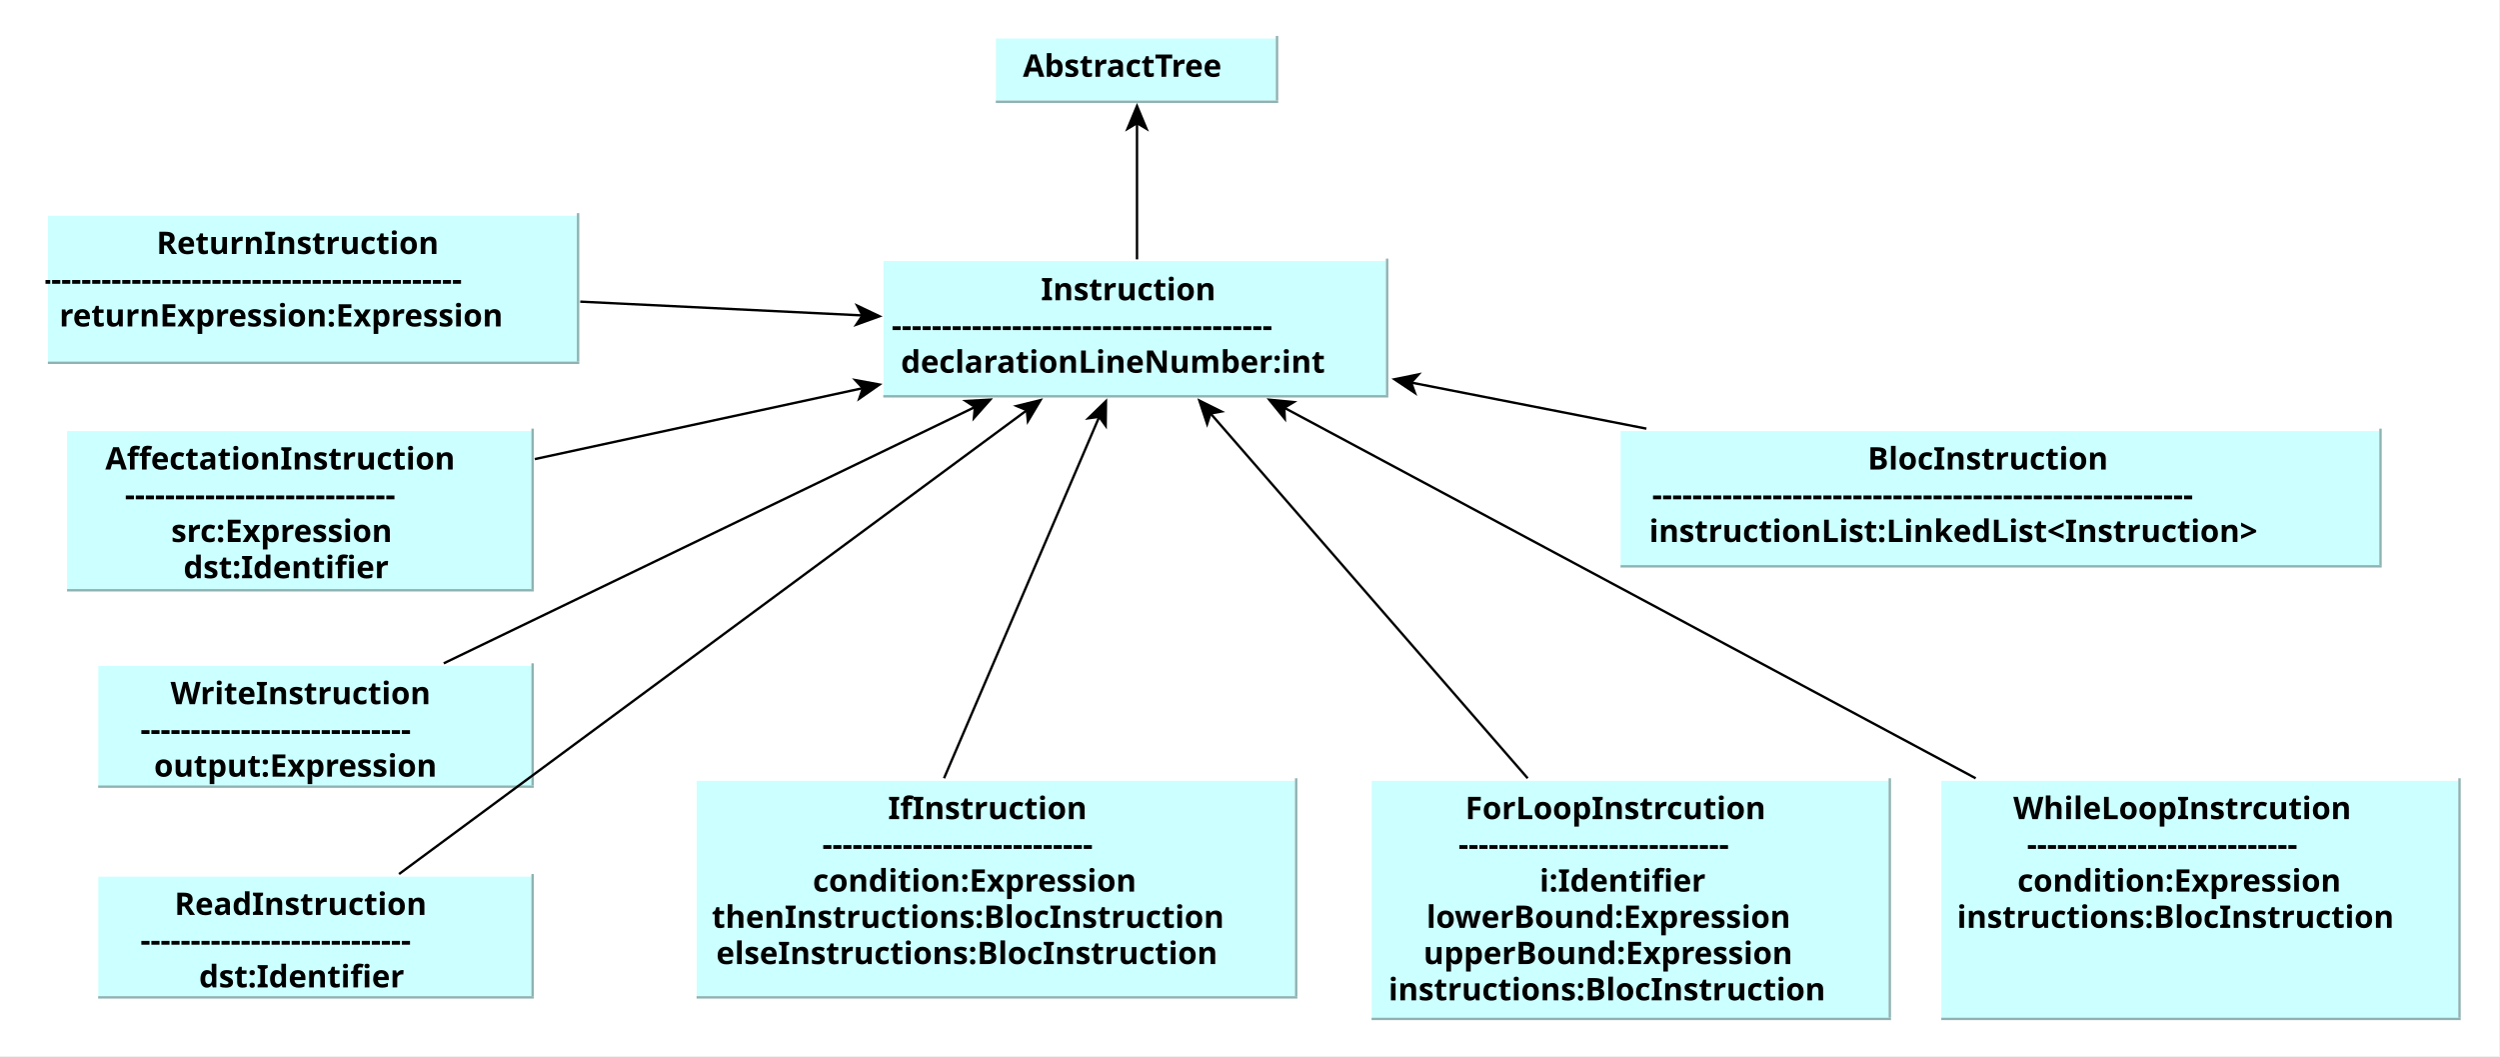
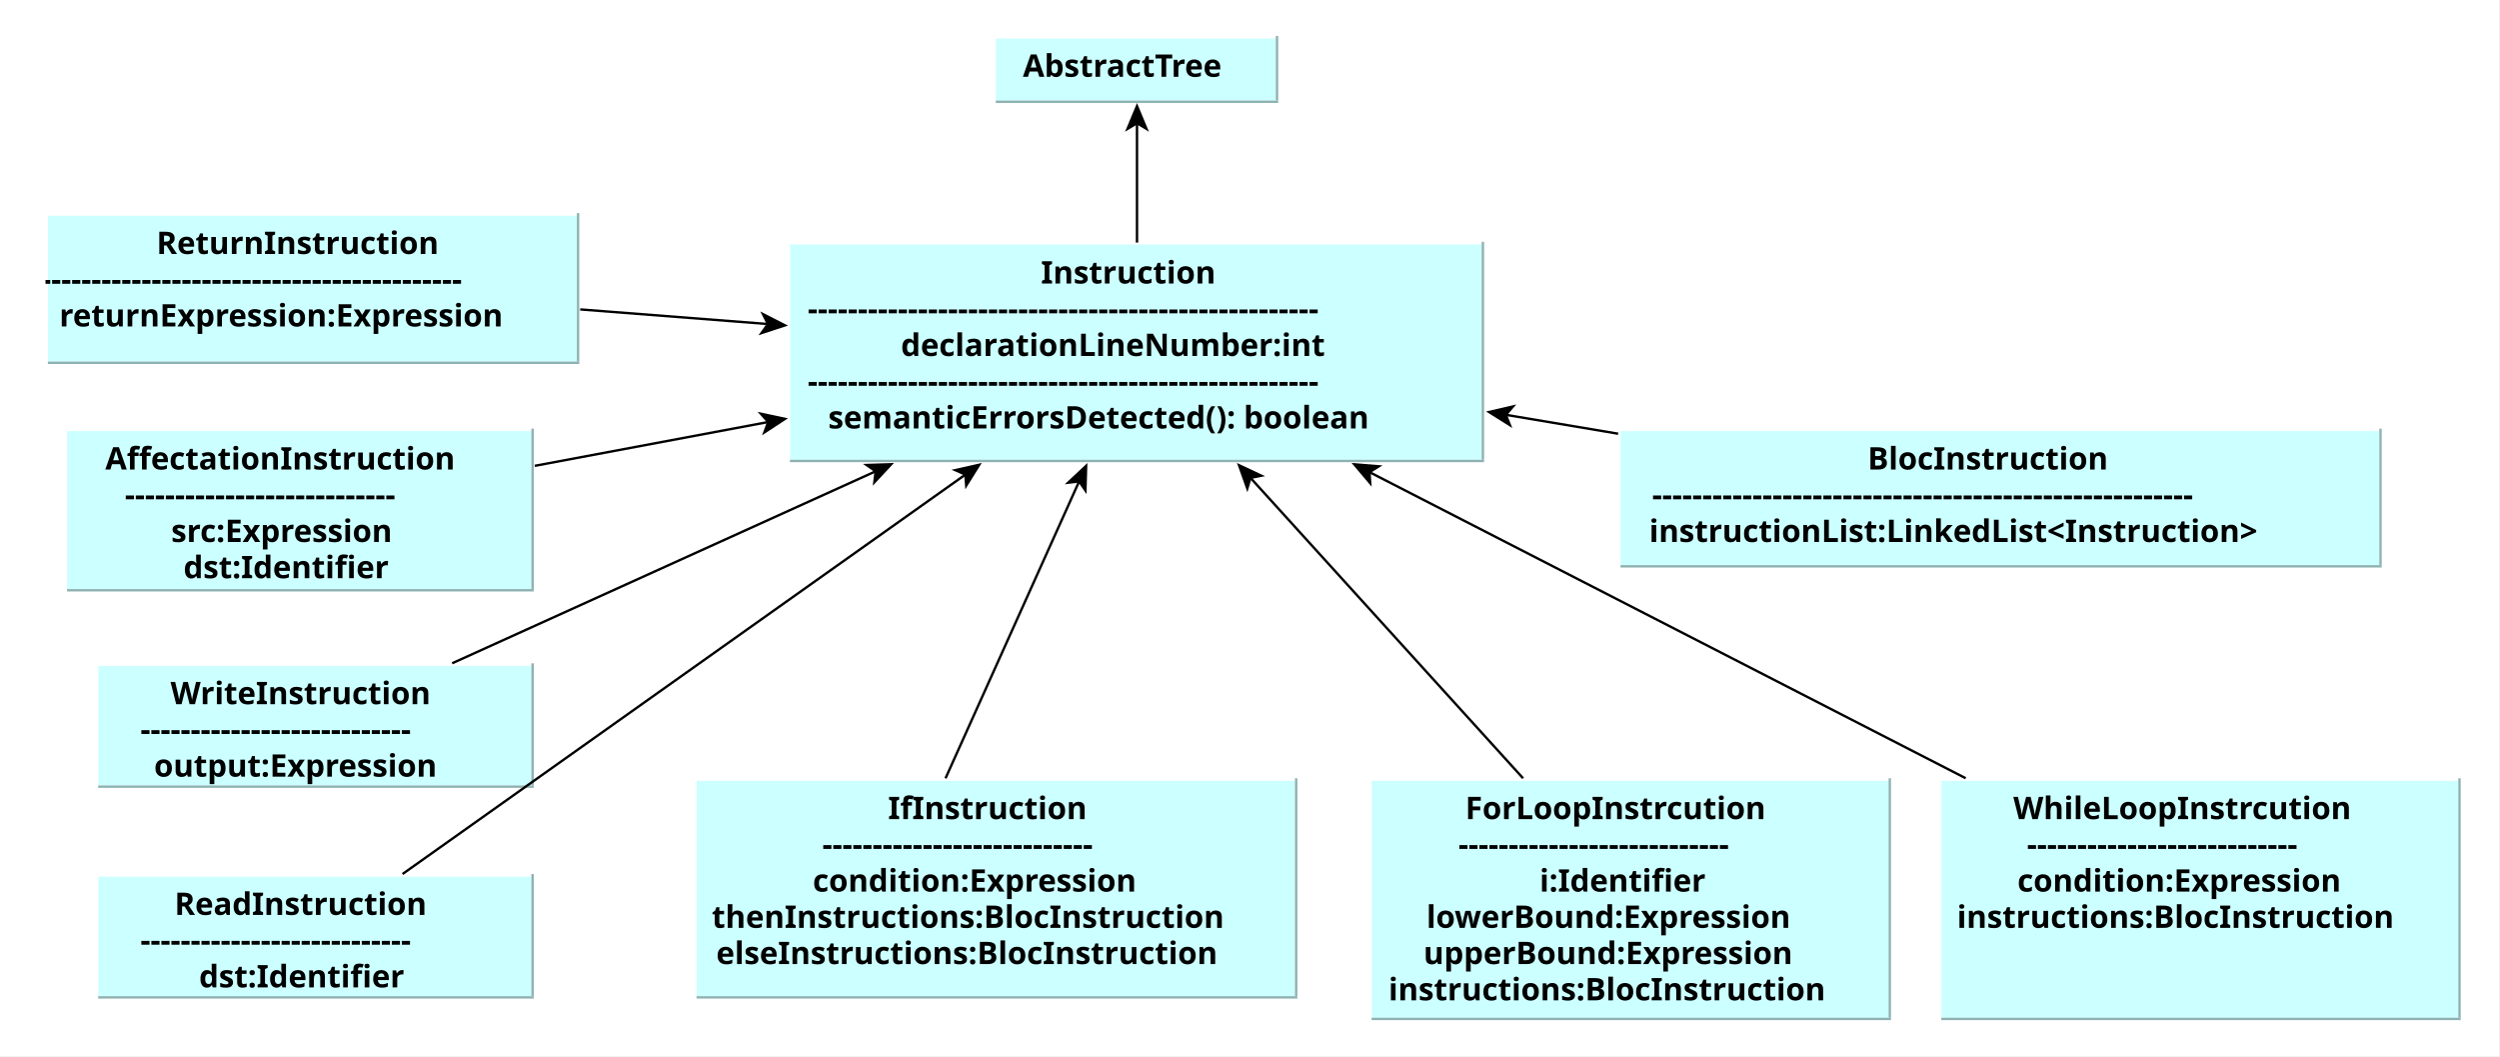
<svg xmlns="http://www.w3.org/2000/svg" fill-opacity="1" color-rendering="auto" color-interpolation="auto" text-rendering="auto" stroke="black" stroke-linecap="square" width="1044" stroke-miterlimit="10" shape-rendering="auto" stroke-opacity="1" fill="black" stroke-dasharray="none" font-weight="normal" stroke-width="1" height="441" font-family="'Dialog'" font-style="normal" stroke-linejoin="miter" font-size="12px" stroke-dashoffset="0" image-rendering="auto">
  <defs id="genericDefs" />
  <g>
    <defs id="defs1">
      <clipPath clipPathUnits="userSpaceOnUse" id="clipPath1">
        <path d="M0 0 L1044 0 L1044 441 L0 441 L0 0 Z" />
      </clipPath>
      <clipPath clipPathUnits="userSpaceOnUse" id="clipPath2">
        <path d="M-238 -17 L806 -17 L806 424 L-238 424 L-238 -17 Z" />
      </clipPath>
      <clipPath clipPathUnits="userSpaceOnUse" id="clipPath3">
        <path d="M177 -2 L177 26 L296 26 L296 -2 Z" />
      </clipPath>
      <clipPath clipPathUnits="userSpaceOnUse" id="clipPath4">
-         <path d="M130 91 L130 149 L342 149 L342 91 Z" />
+         <path d="M91 84 L91 176 L382 176 L382 84 Z" />
      </clipPath>
      <clipPath clipPathUnits="userSpaceOnUse" id="clipPath5">
        <path d="M-211 162 L-211 230 L-15 230 L-15 162 Z" />
      </clipPath>
      <clipPath clipPathUnits="userSpaceOnUse" id="clipPath6">
        <path d="M52 308 L52 400 L304 400 L304 308 Z" />
      </clipPath>
      <clipPath clipPathUnits="userSpaceOnUse" id="clipPath7">
        <path d="M334 308 L334 409 L552 409 L552 308 Z" />
      </clipPath>
      <clipPath clipPathUnits="userSpaceOnUse" id="clipPath8">
        <path d="M438 162 L438 220 L757 220 L757 162 Z" />
      </clipPath>
      <clipPath clipPathUnits="userSpaceOnUse" id="clipPath9">
        <path d="M572 308 L572 409 L790 409 L790 308 Z" />
      </clipPath>
      <clipPath clipPathUnits="userSpaceOnUse" id="clipPath10">
        <path d="M-198 260 L-198 312 L-15 312 L-15 260 Z" />
      </clipPath>
      <clipPath clipPathUnits="userSpaceOnUse" id="clipPath11">
        <path d="M-198 348 L-198 400 L-15 400 L-15 348 Z" />
      </clipPath>
      <clipPath clipPathUnits="userSpaceOnUse" id="clipPath12">
        <path d="M-219 72 L-219 135 L4 135 L4 72 Z" />
      </clipPath>
    </defs>
    <g fill="white" text-rendering="geometricPrecision" shape-rendering="geometricPrecision" transform="translate(238,17)" stroke="white">
      <rect x="-238" width="1044" height="441" y="-17" clip-path="url(#clipPath2)" stroke="none" />
    </g>
    <g fill="rgb(204,255,255)" text-rendering="geometricPrecision" shape-rendering="geometricPrecision" transform="matrix(1,0,0,1,238,17)" stroke="rgb(204,255,255)">
      <rect x="178" width="117" height="26" y="-1" clip-path="url(#clipPath2)" stroke="none" />
      <rect x="177" y="-2" clip-path="url(#clipPath2)" fill="white" width="1" height="28" stroke="none" />
      <rect x="178" y="-2" clip-path="url(#clipPath2)" fill="white" width="117" height="1" stroke="none" />
      <rect x="178" y="25" clip-path="url(#clipPath2)" fill="rgb(142,178,178)" width="118" height="1" stroke="none" />
      <rect x="295" y="-2" clip-path="url(#clipPath2)" fill="rgb(142,178,178)" width="1" height="27" stroke="none" />
    </g>
    <g font-size="13px" stroke-linecap="butt" transform="matrix(1,0,0,1,238,17)" text-rendering="geometricPrecision" font-family="sans-serif" shape-rendering="geometricPrecision" font-weight="bold" stroke-miterlimit="1.45">
      <text x="189.332" xml:space="preserve" y="15.067" clip-path="url(#clipPath3)" stroke="none">AbstractTree</text>
    </g>
    <g fill="rgb(204,255,255)" text-rendering="geometricPrecision" shape-rendering="geometricPrecision" transform="matrix(1,0,0,1,238,17)" stroke="rgb(204,255,255)">
-       <rect x="131" width="210" height="56" y="92" clip-path="url(#clipPath2)" stroke="none" />
-       <rect x="130" y="91" clip-path="url(#clipPath2)" fill="white" width="1" height="58" stroke="none" />
-       <rect x="131" y="91" clip-path="url(#clipPath2)" fill="white" width="210" height="1" stroke="none" />
-       <rect x="131" y="148" clip-path="url(#clipPath2)" fill="rgb(142,178,178)" width="211" height="1" stroke="none" />
-       <rect x="341" y="91" clip-path="url(#clipPath2)" fill="rgb(142,178,178)" width="1" height="57" stroke="none" />
+       <rect x="92" width="289" height="90" y="85" clip-path="url(#clipPath2)" stroke="none" />
+       <rect x="91" y="84" clip-path="url(#clipPath2)" fill="white" width="1" height="92" stroke="none" />
+       <rect x="92" y="84" clip-path="url(#clipPath2)" fill="white" width="289" height="1" stroke="none" />
+       <rect x="92" y="175" clip-path="url(#clipPath2)" fill="rgb(142,178,178)" width="290" height="1" stroke="none" />
+       <rect x="381" y="84" clip-path="url(#clipPath2)" fill="rgb(142,178,178)" width="1" height="91" stroke="none" />
    </g>
    <g font-size="13px" stroke-linecap="butt" transform="matrix(1,0,0,1,238,17)" text-rendering="geometricPrecision" font-family="sans-serif" shape-rendering="geometricPrecision" font-weight="bold" stroke-miterlimit="1.45">
-       <text x="196.864" xml:space="preserve" y="108.393" clip-path="url(#clipPath4)" stroke="none">Instruction</text>
-       <text x="134.485" xml:space="preserve" y="123.526" clip-path="url(#clipPath4)" stroke="none">--------------------------------------</text>
-       <text x="138.376" xml:space="preserve" y="138.659" clip-path="url(#clipPath4)" stroke="none">declarationLineNumber:int</text>
+       <text x="196.864" xml:space="preserve" y="101.393" clip-path="url(#clipPath4)" stroke="none">Instruction</text>
+       <text x="99.415" xml:space="preserve" y="116.526" clip-path="url(#clipPath4)" stroke="none">---------------------------------------------------</text>
+       <text x="138.376" xml:space="preserve" y="131.659" clip-path="url(#clipPath4)" stroke="none">declarationLineNumber:int</text>
+       <text x="99.415" xml:space="preserve" y="146.792" clip-path="url(#clipPath4)" stroke="none">---------------------------------------------------</text>
+       <text x="107.978" xml:space="preserve" y="161.924" clip-path="url(#clipPath4)" stroke="none">semanticErrorsDetected(): boolean</text>
    </g>
    <g fill="rgb(204,255,255)" text-rendering="geometricPrecision" shape-rendering="geometricPrecision" transform="matrix(1,0,0,1,238,17)" stroke="rgb(204,255,255)">
      <rect x="-210" width="194" height="66" y="163" clip-path="url(#clipPath2)" stroke="none" />
      <rect x="-211" y="162" clip-path="url(#clipPath2)" fill="white" width="1" height="68" stroke="none" />
      <rect x="-210" y="162" clip-path="url(#clipPath2)" fill="white" width="194" height="1" stroke="none" />
      <rect x="-210" y="229" clip-path="url(#clipPath2)" fill="rgb(142,178,178)" width="195" height="1" stroke="none" />
      <rect x="-16" y="162" clip-path="url(#clipPath2)" fill="rgb(142,178,178)" width="1" height="67" stroke="none" />
    </g>
    <g font-size="13px" stroke-linecap="butt" transform="matrix(1,0,0,1,238,17)" text-rendering="geometricPrecision" font-family="sans-serif" shape-rendering="geometricPrecision" font-weight="bold" stroke-miterlimit="1.45">
      <text x="-194.006" xml:space="preserve" y="179.067" clip-path="url(#clipPath5)" stroke="none">AffectationInstruction</text>
      <text x="-185.839" xml:space="preserve" y="194.2" clip-path="url(#clipPath5)" stroke="none">---------------------------</text>
      <text x="-166.485" xml:space="preserve" y="209.333" clip-path="url(#clipPath5)" stroke="none">src:Expression</text>
      <text x="-161.341" xml:space="preserve" y="224.465" clip-path="url(#clipPath5)" stroke="none">dst:Identifier</text>
    </g>
    <g fill="rgb(204,255,255)" text-rendering="geometricPrecision" shape-rendering="geometricPrecision" transform="matrix(1,0,0,1,238,17)" stroke="rgb(204,255,255)">
      <rect x="53" width="250" height="90" y="309" clip-path="url(#clipPath2)" stroke="none" />
      <rect x="52" y="308" clip-path="url(#clipPath2)" fill="white" width="1" height="92" stroke="none" />
      <rect x="53" y="308" clip-path="url(#clipPath2)" fill="white" width="250" height="1" stroke="none" />
      <rect x="53" y="399" clip-path="url(#clipPath2)" fill="rgb(142,178,178)" width="251" height="1" stroke="none" />
      <rect x="303" y="308" clip-path="url(#clipPath2)" fill="rgb(142,178,178)" width="1" height="91" stroke="none" />
    </g>
    <g font-size="13px" stroke-linecap="butt" transform="matrix(1,0,0,1,238,17)" text-rendering="geometricPrecision" font-family="sans-serif" shape-rendering="geometricPrecision" font-weight="bold" stroke-miterlimit="1.45">
      <text x="132.992" xml:space="preserve" y="325.067" clip-path="url(#clipPath6)" stroke="none">IfInstruction</text>
      <text x="105.536" xml:space="preserve" y="340.2" clip-path="url(#clipPath6)" stroke="none">---------------------------</text>
      <text x="101.562" xml:space="preserve" y="355.332" clip-path="url(#clipPath6)" stroke="none">condition:Expression</text>
      <text x="59.363" xml:space="preserve" y="370.465" clip-path="url(#clipPath6)" stroke="none">thenInstructions:BlocInstruction</text>
      <text x="61.219" xml:space="preserve" y="385.598" clip-path="url(#clipPath6)" stroke="none">elseInstructions:BlocInstruction</text>
    </g>
    <g fill="rgb(204,255,255)" text-rendering="geometricPrecision" shape-rendering="geometricPrecision" transform="matrix(1,0,0,1,238,17)" stroke="rgb(204,255,255)">
      <rect x="335" width="216" height="99" y="309" clip-path="url(#clipPath2)" stroke="none" />
      <rect x="334" y="308" clip-path="url(#clipPath2)" fill="white" width="1" height="101" stroke="none" />
      <rect x="335" y="308" clip-path="url(#clipPath2)" fill="white" width="216" height="1" stroke="none" />
      <rect x="335" y="408" clip-path="url(#clipPath2)" fill="rgb(142,178,178)" width="217" height="1" stroke="none" />
      <rect x="551" y="308" clip-path="url(#clipPath2)" fill="rgb(142,178,178)" width="1" height="100" stroke="none" />
    </g>
    <g font-size="13px" stroke-linecap="butt" transform="matrix(1,0,0,1,238,17)" text-rendering="geometricPrecision" font-family="sans-serif" shape-rendering="geometricPrecision" font-weight="bold" stroke-miterlimit="1.45">
      <text x="374.152" xml:space="preserve" y="325.067" clip-path="url(#clipPath7)" stroke="none">ForLoopInstrcution</text>
      <text x="371.286" xml:space="preserve" y="340.2" clip-path="url(#clipPath7)" stroke="none">---------------------------</text>
      <text x="405.185" xml:space="preserve" y="355.332" clip-path="url(#clipPath7)" stroke="none">i:Identifier</text>
      <text x="357.927" xml:space="preserve" y="370.465" clip-path="url(#clipPath7)" stroke="none">lowerBound:Expression</text>
      <text x="356.692" xml:space="preserve" y="385.598" clip-path="url(#clipPath7)" stroke="none">upperBound:Expression</text>
      <text x="342.074" xml:space="preserve" y="400.731" clip-path="url(#clipPath7)" stroke="none">instructions:BlocInstruction</text>
    </g>
    <g fill="rgb(204,255,255)" text-rendering="geometricPrecision" shape-rendering="geometricPrecision" transform="matrix(1,0,0,1,238,17)" stroke="rgb(204,255,255)">
      <rect x="439" width="317" height="56" y="163" clip-path="url(#clipPath2)" stroke="none" />
      <rect x="438" y="162" clip-path="url(#clipPath2)" fill="white" width="1" height="58" stroke="none" />
      <rect x="439" y="162" clip-path="url(#clipPath2)" fill="white" width="317" height="1" stroke="none" />
      <rect x="439" y="219" clip-path="url(#clipPath2)" fill="rgb(142,178,178)" width="318" height="1" stroke="none" />
      <rect x="756" y="162" clip-path="url(#clipPath2)" fill="rgb(142,178,178)" width="1" height="57" stroke="none" />
    </g>
    <g font-size="13px" stroke-linecap="butt" transform="matrix(1,0,0,1,238,17)" text-rendering="geometricPrecision" font-family="sans-serif" shape-rendering="geometricPrecision" font-weight="bold" stroke-miterlimit="1.45">
      <text x="542.238" xml:space="preserve" y="179.067" clip-path="url(#clipPath8)" stroke="none">BlocInstruction</text>
      <text x="452.196" xml:space="preserve" y="194.2" clip-path="url(#clipPath8)" stroke="none">------------------------------------------------------</text>
      <text x="450.965" xml:space="preserve" y="209.333" clip-path="url(#clipPath8)" stroke="none">instructionList:LinkedList&lt;Instruction&gt; </text>
    </g>
    <g fill="rgb(204,255,255)" text-rendering="geometricPrecision" shape-rendering="geometricPrecision" transform="matrix(1,0,0,1,238,17)" stroke="rgb(204,255,255)">
      <rect x="573" width="216" height="99" y="309" clip-path="url(#clipPath2)" stroke="none" />
      <rect x="572" y="308" clip-path="url(#clipPath2)" fill="white" width="1" height="101" stroke="none" />
      <rect x="573" y="308" clip-path="url(#clipPath2)" fill="white" width="216" height="1" stroke="none" />
      <rect x="573" y="408" clip-path="url(#clipPath2)" fill="rgb(142,178,178)" width="217" height="1" stroke="none" />
      <rect x="789" y="308" clip-path="url(#clipPath2)" fill="rgb(142,178,178)" width="1" height="100" stroke="none" />
    </g>
    <g font-size="13px" stroke-linecap="butt" transform="matrix(1,0,0,1,238,17)" text-rendering="geometricPrecision" font-family="sans-serif" shape-rendering="geometricPrecision" font-weight="bold" stroke-miterlimit="1.45">
      <text x="603.101" xml:space="preserve" y="325.067" clip-path="url(#clipPath9)" stroke="none">WhileLoopInstrcution</text>
      <text x="608.786" xml:space="preserve" y="340.2" clip-path="url(#clipPath9)" stroke="none">---------------------------</text>
      <text x="604.812" xml:space="preserve" y="355.332" clip-path="url(#clipPath9)" stroke="none">condition:Expression</text>
      <text x="579.574" xml:space="preserve" y="370.465" clip-path="url(#clipPath9)" stroke="none">instructions:BlocInstruction</text>
    </g>
    <g fill="rgb(204,255,255)" text-rendering="geometricPrecision" shape-rendering="geometricPrecision" transform="matrix(1,0,0,1,238,17)" stroke="rgb(204,255,255)">
      <rect x="-197" width="181" height="50" y="261" clip-path="url(#clipPath2)" stroke="none" />
      <rect x="-198" y="260" clip-path="url(#clipPath2)" fill="white" width="1" height="52" stroke="none" />
      <rect x="-197" y="260" clip-path="url(#clipPath2)" fill="white" width="181" height="1" stroke="none" />
      <rect x="-197" y="311" clip-path="url(#clipPath2)" fill="rgb(142,178,178)" width="182" height="1" stroke="none" />
      <rect x="-16" y="260" clip-path="url(#clipPath2)" fill="rgb(142,178,178)" width="1" height="51" stroke="none" />
    </g>
    <g font-size="13px" stroke-linecap="butt" transform="matrix(1,0,0,1,238,17)" text-rendering="geometricPrecision" font-family="sans-serif" shape-rendering="geometricPrecision" font-weight="bold" stroke-miterlimit="1.45">
      <text x="-166.755" xml:space="preserve" y="277.067" clip-path="url(#clipPath10)" stroke="none">WriteInstruction</text>
      <text x="-179.339" xml:space="preserve" y="292.2" clip-path="url(#clipPath10)" stroke="none">---------------------------</text>
      <text x="-173.645" xml:space="preserve" y="307.332" clip-path="url(#clipPath10)" stroke="none">output:Expression</text>
    </g>
    <g fill="rgb(204,255,255)" text-rendering="geometricPrecision" shape-rendering="geometricPrecision" transform="matrix(1,0,0,1,238,17)" stroke="rgb(204,255,255)">
      <rect x="-197" width="181" height="50" y="349" clip-path="url(#clipPath2)" stroke="none" />
      <rect x="-198" y="348" clip-path="url(#clipPath2)" fill="white" width="1" height="52" stroke="none" />
      <rect x="-197" y="348" clip-path="url(#clipPath2)" fill="white" width="181" height="1" stroke="none" />
      <rect x="-197" y="399" clip-path="url(#clipPath2)" fill="rgb(142,178,178)" width="182" height="1" stroke="none" />
      <rect x="-16" y="348" clip-path="url(#clipPath2)" fill="rgb(142,178,178)" width="1" height="51" stroke="none" />
    </g>
    <g font-size="13px" stroke-linecap="butt" transform="matrix(1,0,0,1,238,17)" text-rendering="geometricPrecision" font-family="sans-serif" shape-rendering="geometricPrecision" font-weight="bold" stroke-miterlimit="1.45">
      <text x="-165.089" xml:space="preserve" y="365.067" clip-path="url(#clipPath11)" stroke="none">ReadInstruction</text>
      <text x="-179.339" xml:space="preserve" y="380.2" clip-path="url(#clipPath11)" stroke="none">---------------------------</text>
      <text x="-154.841" xml:space="preserve" y="395.332" clip-path="url(#clipPath11)" stroke="none">dst:Identifier</text>
    </g>
    <g fill="rgb(204,255,255)" text-rendering="geometricPrecision" shape-rendering="geometricPrecision" transform="matrix(1,0,0,1,238,17)" stroke="rgb(204,255,255)">
      <rect x="-218" width="221" height="61" y="73" clip-path="url(#clipPath2)" stroke="none" />
      <rect x="-219" y="72" clip-path="url(#clipPath2)" fill="white" width="1" height="63" stroke="none" />
      <rect x="-218" y="72" clip-path="url(#clipPath2)" fill="white" width="221" height="1" stroke="none" />
      <rect x="-218" y="134" clip-path="url(#clipPath2)" fill="rgb(142,178,178)" width="222" height="1" stroke="none" />
      <rect x="3" y="72" clip-path="url(#clipPath2)" fill="rgb(142,178,178)" width="1" height="62" stroke="none" />
    </g>
    <g font-size="13px" stroke-linecap="butt" transform="matrix(1,0,0,1,238,17)" text-rendering="geometricPrecision" font-family="sans-serif" shape-rendering="geometricPrecision" font-weight="bold" stroke-miterlimit="1.45">
      <text x="-172.617" xml:space="preserve" y="89.067" clip-path="url(#clipPath12)" stroke="none">ReturnInstruction</text>
      <text x="-220.806" xml:space="preserve" y="104.2" clip-path="url(#clipPath12)" stroke="none">------------------------------------------</text>
      <text x="-213.198" xml:space="preserve" y="119.332" clip-path="url(#clipPath12)" stroke="none">returnExpression:Expression</text>
-       <path fill="none" d="M237 91.314 L237 33.981" clip-path="url(#clipPath2)" />
-       <path d="M237 25.981 L232 37.981 L237 34.981 L242 37.981 Z" stroke="none" clip-path="url(#clipPath2)" />
-       <path fill="none" d="M-14.605 174.726 L122.881 145" clip-path="url(#clipPath2)" />
-       <path d="M130.701 143.309 L117.915 140.958 L121.904 145.211 L120.028 150.732 Z" stroke="none" clip-path="url(#clipPath2)" />
-       <path fill="none" d="M156.386 307.989 L221.384 156.678" clip-path="url(#clipPath2)" />
-       <path d="M224.542 149.328 L215.212 158.38 L220.99 157.597 L224.4 162.327 Z" stroke="none" clip-path="url(#clipPath2)" />
-       <path fill="none" d="M400.207 307.998 L267.452 155.343" clip-path="url(#clipPath2)" />
-       <path d="M262.202 149.306 L266.304 161.642 L268.108 156.097 L273.85 155.08 Z" stroke="none" clip-path="url(#clipPath2)" />
-       <path fill="none" d="M449.816 162.004 L351.129 142.677" clip-path="url(#clipPath2)" />
-       <path d="M343.278 141.14 L354.093 148.353 L352.11 142.869 L356.015 138.539 Z" stroke="none" clip-path="url(#clipPath2)" />
-       <path fill="none" d="M587.375 308.013 L298.157 153.086" clip-path="url(#clipPath2)" />
-       <path d="M291.105 149.309 L299.322 159.382 L299.038 153.558 L304.043 150.567 Z" stroke="none" clip-path="url(#clipPath2)" />
-       <path fill="none" d="M-52.618 260.012 L169.657 152.806" clip-path="url(#clipPath2)" />
-       <path d="M176.863 149.331 L163.882 150.04 L168.757 153.241 L168.227 159.047 Z" stroke="none" clip-path="url(#clipPath2)" />
-       <path fill="none" d="M-71.299 348.004 L191.312 154.066" clip-path="url(#clipPath2)" />
-       <path d="M197.748 149.314 L185.124 152.421 L190.508 154.661 L191.065 160.465 Z" stroke="none" clip-path="url(#clipPath2)" />
-       <path fill="none" d="M4.404 108.966 L122.734 114.745" clip-path="url(#clipPath2)" />
-       <path d="M130.725 115.135 L118.983 109.556 L121.735 114.696 L118.495 119.544 Z" stroke="none" clip-path="url(#clipPath2)" />
+       <path fill="none" d="M237 84.307 L237 34.017" clip-path="url(#clipPath2)" />
+       <path d="M237 26.017 L232 38.017 L237 35.017 L242 38.017 Z" stroke="none" clip-path="url(#clipPath2)" />
+       <path fill="none" d="M-14.605 177.537 L83.34 159.159" clip-path="url(#clipPath2)" />
+       <path d="M91.203 157.684 L78.487 154.982 L82.357 159.343 L80.331 164.811 Z" stroke="none" clip-path="url(#clipPath2)" />
+       <path fill="none" d="M157.005 308.021 L212.994 183.65" clip-path="url(#clipPath2)" />
+       <path d="M216.279 176.355 L206.793 185.245 L212.584 184.562 L215.912 189.35 Z" stroke="none" clip-path="url(#clipPath2)" />
+       <path fill="none" d="M398.286 308.002 L284.136 182.252" clip-path="url(#clipPath2)" />
+       <path d="M278.759 176.328 L283.122 188.574 L284.808 182.992 L290.526 181.853 Z" stroke="none" clip-path="url(#clipPath2)" />
+       <path fill="none" d="M438.01 164.122 L390.69 156.166" clip-path="url(#clipPath2)" />
+       <path d="M382.801 154.84 L393.806 161.76 L391.676 156.332 L395.464 151.899 Z" stroke="none" clip-path="url(#clipPath2)" />
+       <path fill="none" d="M583.196 307.988 L333.752 179.977" clip-path="url(#clipPath2)" />
+       <path d="M326.634 176.325 L335.027 186.252 L334.641 180.434 L339.593 177.355 Z" stroke="none" clip-path="url(#clipPath2)" />
+       <path fill="none" d="M-49.096 259.985 L128.19 179.639" clip-path="url(#clipPath2)" />
+       <path d="M135.476 176.337 L122.483 176.736 L127.279 180.052 L126.61 185.844 Z" stroke="none" clip-path="url(#clipPath2)" />
+       <path fill="none" d="M-69.831 347.988 L165.641 180.948" clip-path="url(#clipPath2)" />
+       <path d="M172.165 176.319 L159.485 179.184 L164.825 181.526 L165.271 187.34 Z" stroke="none" clip-path="url(#clipPath2)" />
+       <path fill="none" d="M4.404 112.214 L83.225 118.352" clip-path="url(#clipPath2)" />
+       <path d="M91.201 118.973 L79.626 113.056 L82.228 118.274 L78.849 123.026 Z" stroke="none" clip-path="url(#clipPath2)" />
    </g>
  </g>
</svg>
